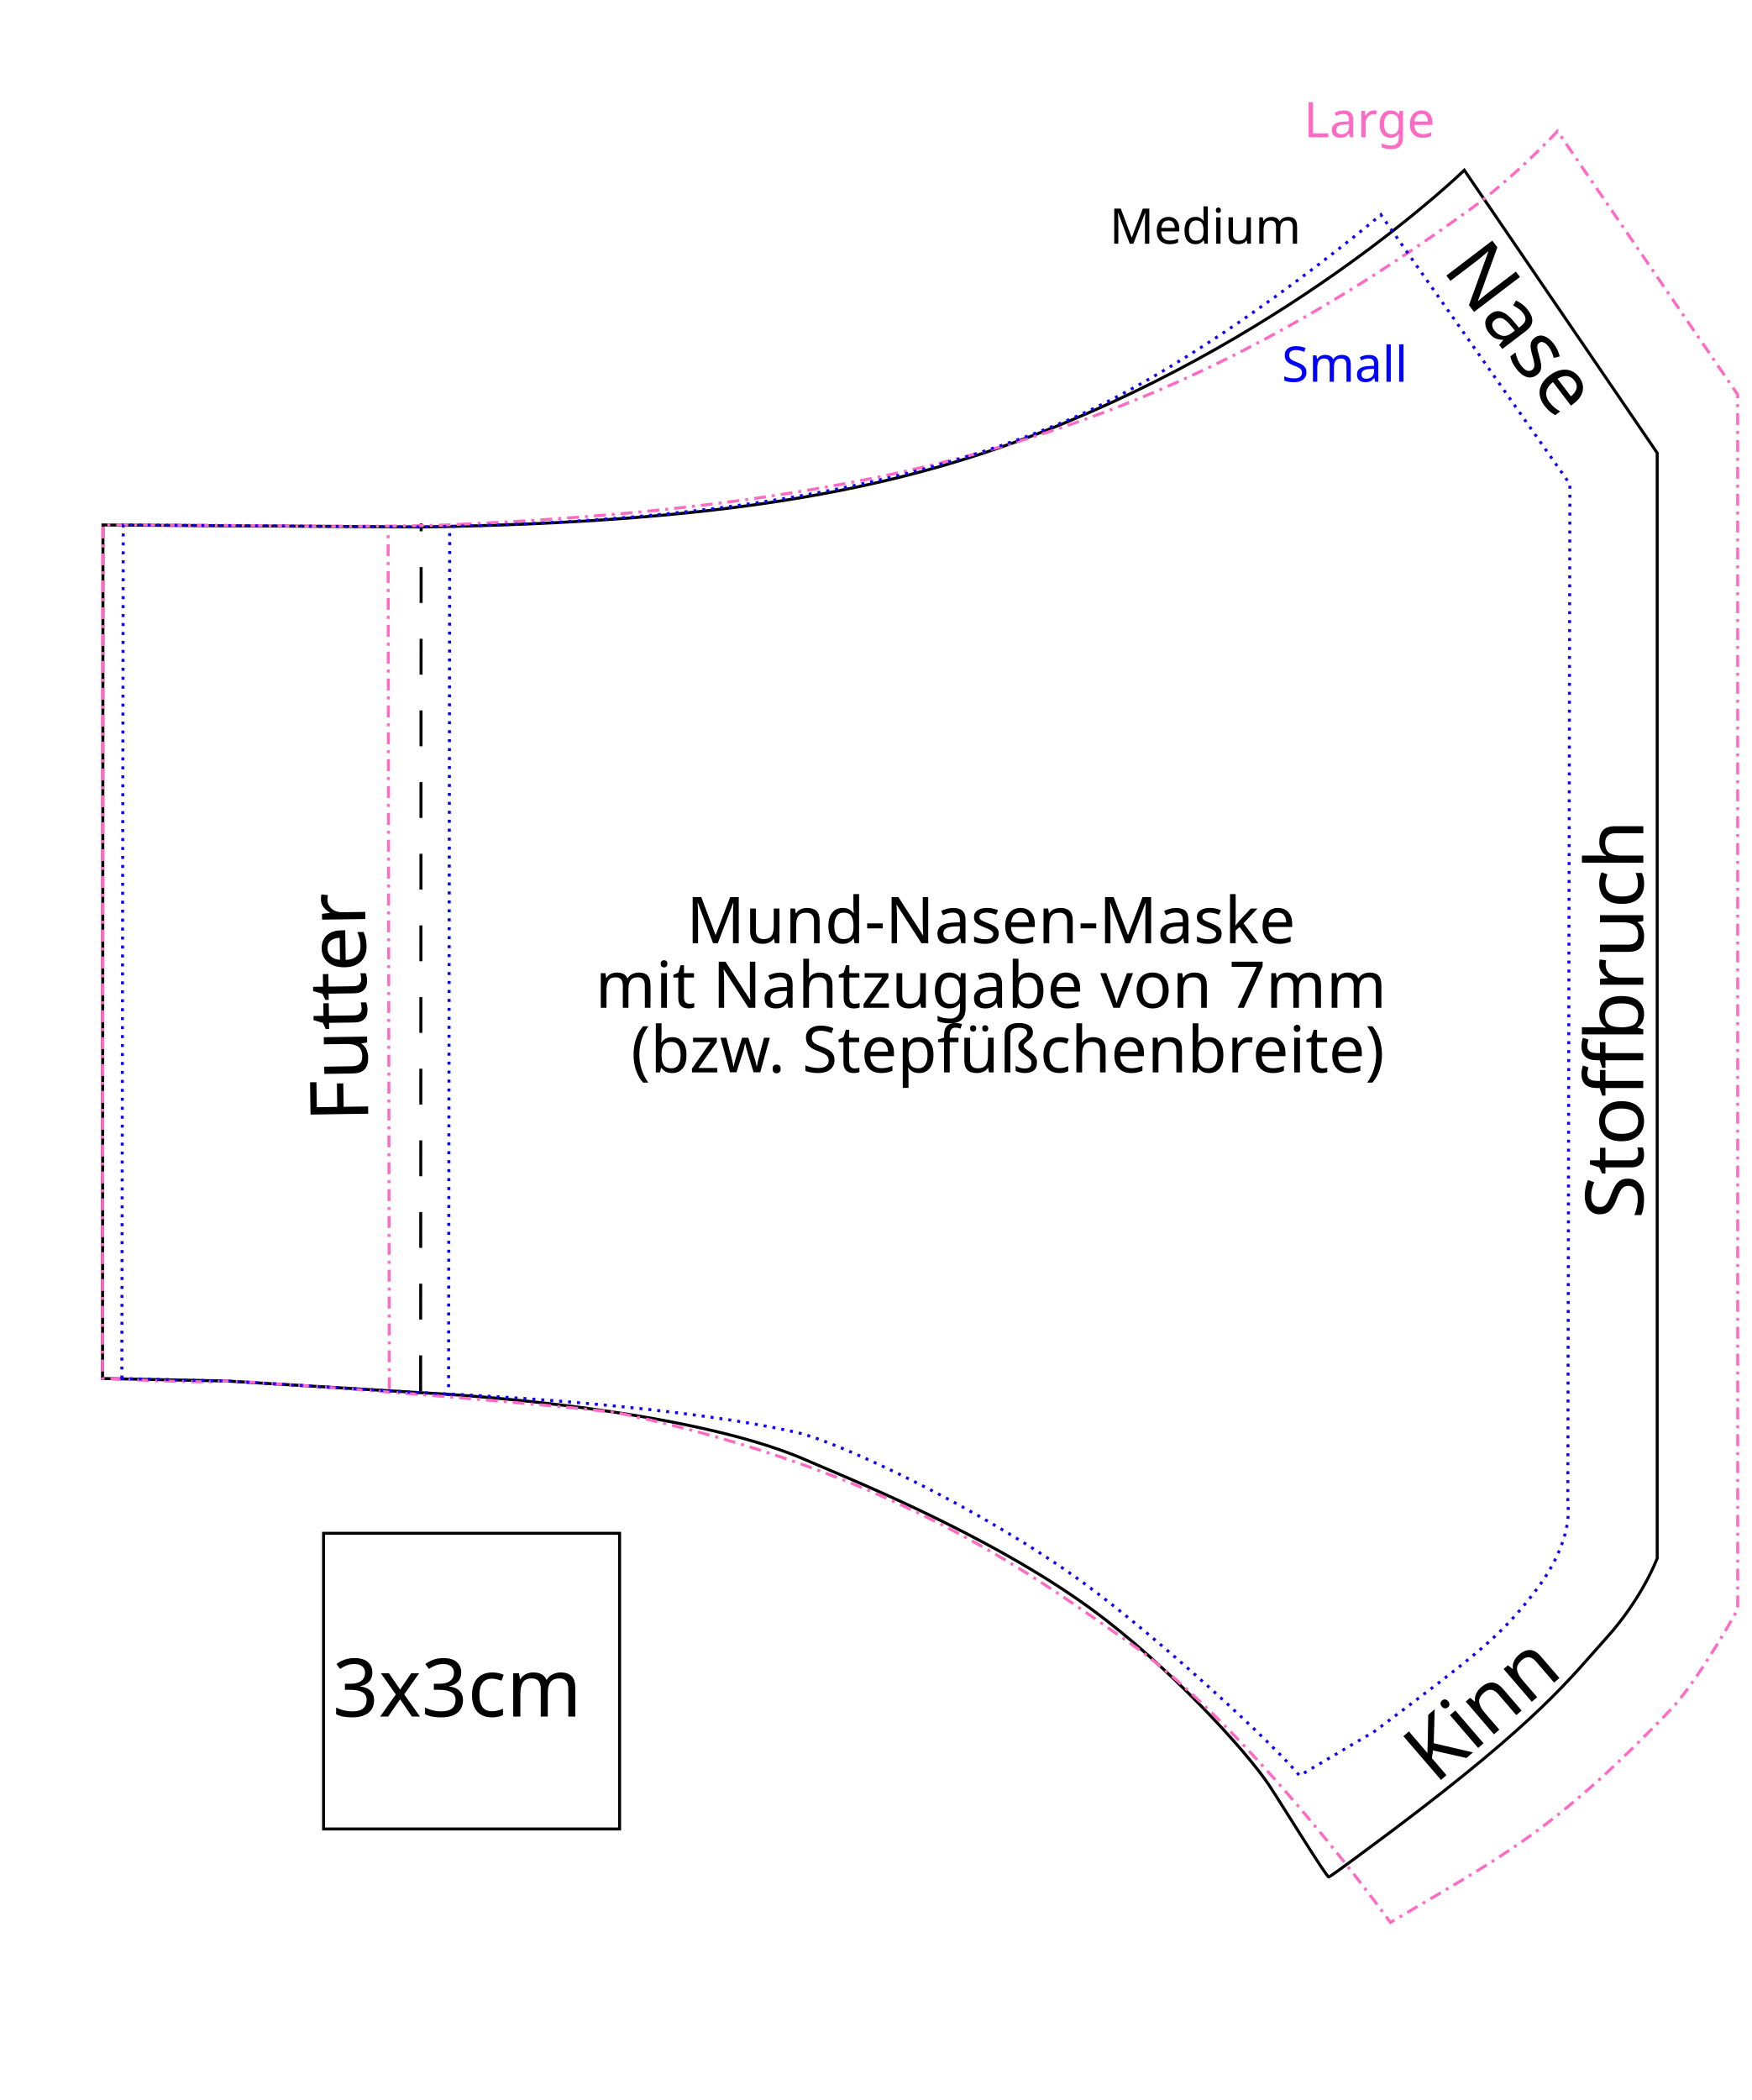
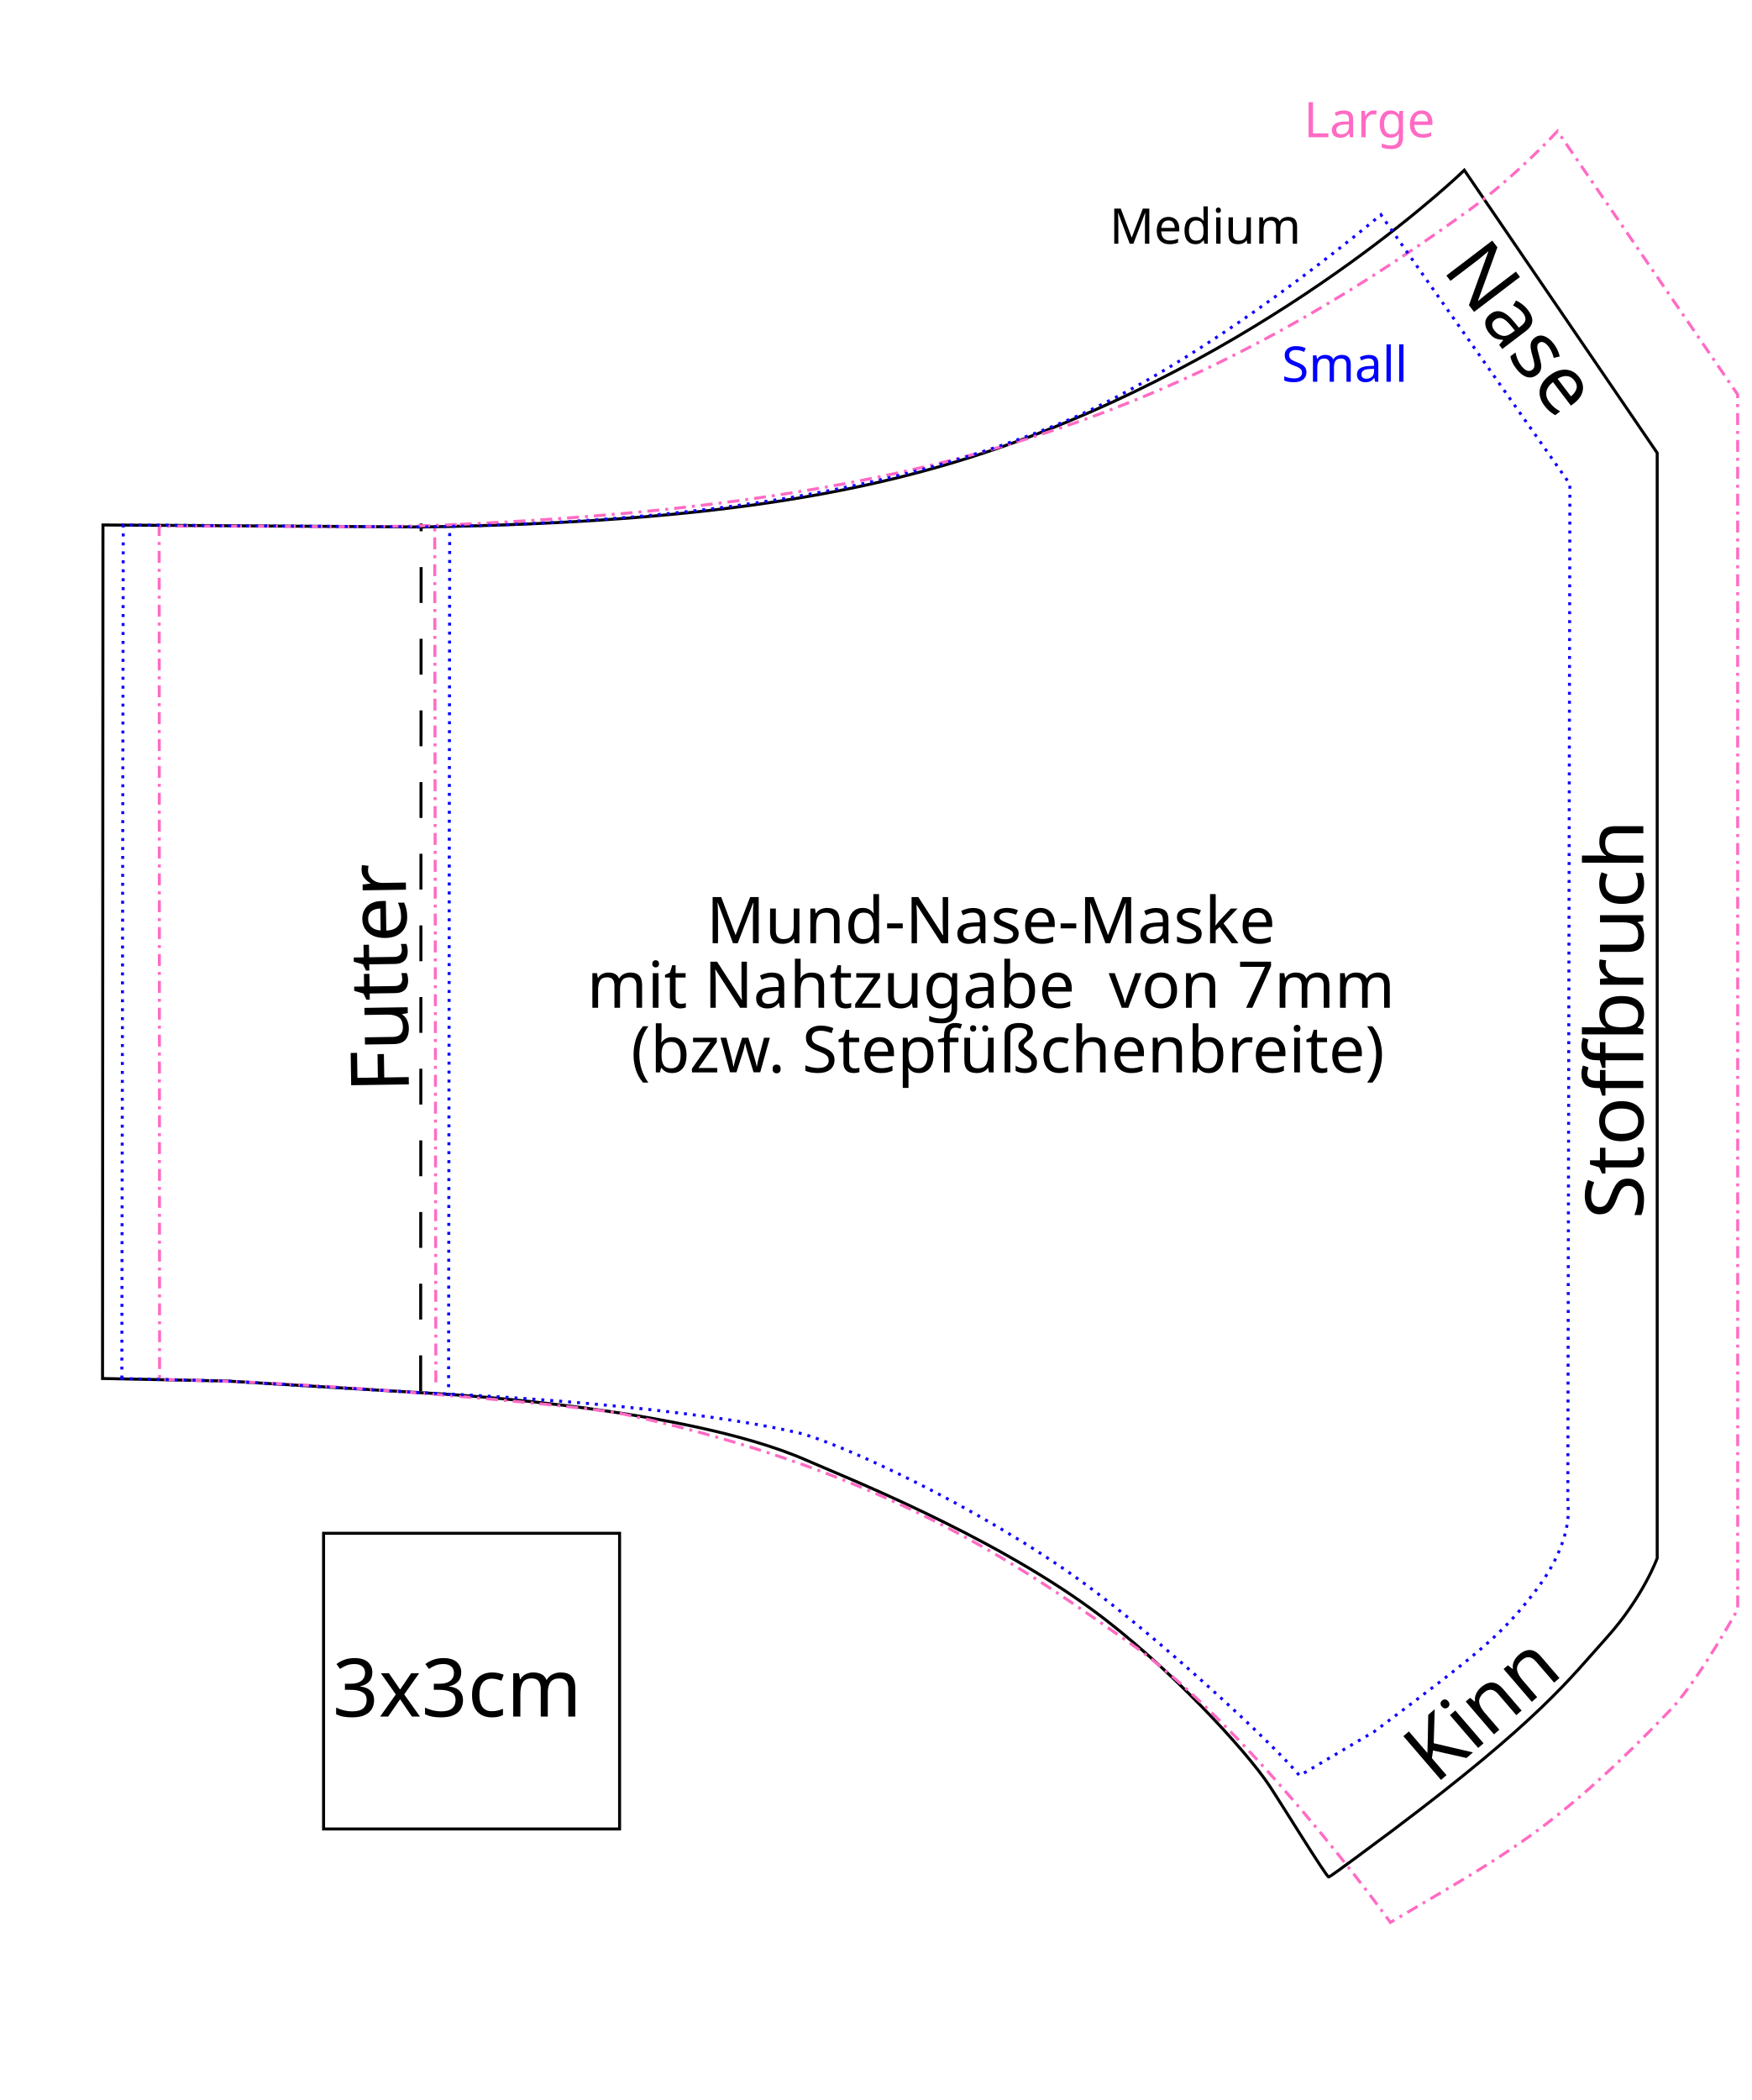
<svg xmlns="http://www.w3.org/2000/svg" version="1.1" id="svg2" width="176mm" height="211mm" viewBox="0 0 665.197 797.481">
  <defs id="defs6" />
  <g id="layer1" transform="translate(0,-325.0395)">
    <rect style="fill:none;stroke:#000000;stroke-width:1.134;stroke-miterlimit:4;stroke-dasharray:none;stroke-opacity:1" id="rect4524" width="112.427" height="112.29" x="122.894" y="907.308" ry="0" />
    <text xml:space="preserve" style="font-style:normal;font-weight:normal;font-size:92px;line-height:1.25;font-family:sans-serif;letter-spacing:0px;word-spacing:0px;fill:#000000;fill-opacity:1;stroke:none;stroke-width:2.3" x="126.29" y="976.906" id="text4528">
      <tspan id="tspan4526" x="126.29" y="976.906" style="font-style:normal;font-variant:normal;font-weight:normal;font-stretch:normal;font-size:30.667px;font-family:sans-serif;-inkscape-font-specification:'sans-serif, Normal';font-variant-ligatures:normal;font-variant-caps:normal;font-variant-numeric:normal;font-feature-settings:normal;text-align:start;writing-mode:lr-tb;text-anchor:start;stroke-width:2.3">3x3cm</tspan>
    </text>
    <text xml:space="preserve" style="font-style:normal;font-weight:normal;font-size:24.533px;line-height:1;font-family:sans-serif;letter-spacing:0px;word-spacing:0px;fill:#000000;fill-opacity:1;stroke:none;stroke-width:2.3" x="398.693" y="683.219" id="text4554">
-       <tspan x="398.693" y="683.219" id="tspan4556" style="font-style:normal;font-variant:normal;font-weight:normal;font-stretch:normal;font-size:24.533px;font-family:sans-serif;-inkscape-font-specification:'sans-serif, Normal';font-variant-ligatures:normal;font-variant-caps:normal;font-variant-numeric:normal;font-feature-settings:normal;text-align:center;writing-mode:lr-tb;text-anchor:middle;stroke-width:2.3">Mund-Nasen-Maske</tspan>
-       <tspan x="398.693" y="707.753" id="tspan4560" style="font-style:normal;font-variant:normal;font-weight:normal;font-stretch:normal;font-size:24.533px;font-family:sans-serif;-inkscape-font-specification:'sans-serif, Normal';font-variant-ligatures:normal;font-variant-caps:normal;font-variant-numeric:normal;font-feature-settings:normal;text-align:center;writing-mode:lr-tb;text-anchor:middle;stroke-width:2.3">mit Nahtzugabe von 7mm</tspan>
-       <tspan x="398.693" y="732.286" id="tspan4562" style="font-style:normal;font-variant:normal;font-weight:normal;font-stretch:normal;font-size:24.533px;font-family:sans-serif;-inkscape-font-specification:'sans-serif, Normal';font-variant-ligatures:normal;font-variant-caps:normal;font-variant-numeric:normal;font-feature-settings:normal;text-align:center;writing-mode:lr-tb;text-anchor:middle;stroke-width:2.3">(bzw. Stepfüßchenbreite)</tspan>
+       <tspan x="398.693" y="683.219" id="tspan4556" style="font-style:normal;font-variant:normal;font-weight:normal;font-stretch:normal;font-size:24.533px;font-family:sans-serif;-inkscape-font-specification:'sans-serif, Normal';font-variant-ligatures:normal;font-variant-caps:normal;font-variant-numeric:normal;font-feature-settings:normal;text-align:center;writing-mode:lr-tb;text-anchor:middle;stroke-width:2.3">Mund-Nase-Maske</tspan>
+       <tspan x="398.693" y="707.753" id="tspan4562" style="font-style:normal;font-variant:normal;font-weight:normal;font-stretch:normal;font-size:24.533px;font-family:sans-serif;-inkscape-font-specification:'sans-serif, Normal';font-variant-ligatures:normal;font-variant-caps:normal;font-variant-numeric:normal;font-feature-settings:normal;text-align:center;writing-mode:lr-tb;text-anchor:middle;stroke-width:2.3">mit Nahtzugabe  von 7mm</tspan>
+       <tspan x="398.693" y="732.286" style="font-style:normal;font-variant:normal;font-weight:normal;font-stretch:normal;font-size:24.533px;font-family:sans-serif;-inkscape-font-specification:'sans-serif, Normal';font-variant-ligatures:normal;font-variant-caps:normal;font-variant-numeric:normal;font-feature-settings:normal;text-align:center;writing-mode:lr-tb;text-anchor:middle;stroke-width:2.3" id="tspan973">(bzw. Stepfüßchenbreite)</tspan>
    </text>
-     <text xml:space="preserve" style="font-style:normal;font-weight:normal;font-size:92px;line-height:1.25;font-family:sans-serif;letter-spacing:0px;word-spacing:0px;fill:#000000;fill-opacity:1;stroke:none;stroke-width:2.3" x="-752.919" y="128.846" id="text4532" transform="rotate(-90.84161)">
-       <tspan id="tspan4530" x="-752.919" y="128.846" style="font-style:normal;font-variant:normal;font-weight:normal;font-stretch:normal;font-size:30.667px;font-family:sans-serif;-inkscape-font-specification:'sans-serif, Normal';font-variant-ligatures:normal;font-variant-caps:normal;font-variant-numeric:normal;font-feature-settings:normal;text-align:start;writing-mode:lr-tb;text-anchor:start;stroke-width:2.3">Futter</tspan>
+     <text xml:space="preserve" style="font-style:normal;font-weight:normal;font-size:92px;line-height:1.25;font-family:sans-serif;letter-spacing:0px;word-spacing:0px;fill:#000000;fill-opacity:1;stroke:none;stroke-width:2.3" x="-742.004" y="144.436" id="text4532" transform="rotate(-90.84161)">
+       <tspan id="tspan4530" x="-742.004" y="144.436" style="font-style:normal;font-variant:normal;font-weight:normal;font-stretch:normal;font-size:30.667px;font-family:sans-serif;-inkscape-font-specification:'sans-serif, Normal';font-variant-ligatures:normal;font-variant-caps:normal;font-variant-numeric:normal;font-feature-settings:normal;text-align:start;writing-mode:lr-tb;text-anchor:start;stroke-width:2.3">Futter</tspan>
    </text>
    <text xml:space="preserve" style="font-style:normal;font-weight:normal;font-size:92px;line-height:1.25;font-family:sans-serif;letter-spacing:0px;word-spacing:0px;fill:#000000;fill-opacity:1;stroke:none;stroke-width:2.3" x="-787.842" y="624.328" id="text4536" transform="rotate(-89.98344)">
-       <tspan id="tspan4534" x="-787.842" y="624.328" style="font-size:30.667px;stroke-width:2.3">Stoffbruch</tspan>
+       <tspan id="tspan4534" x="-787.842" y="624.328" style="font-size:30.667px;stroke-width:2.3">Stoffbruch  </tspan>
    </text>
    <text xml:space="preserve" style="font-style:normal;font-weight:normal;font-size:92px;line-height:1.25;font-family:sans-serif;letter-spacing:0px;word-spacing:0px;fill:#000000;fill-opacity:1;stroke:none;stroke-width:2.3" x="671.69" y="-176.744" id="text4540" transform="rotate(52.71145)">
      <tspan id="tspan4538" x="671.69" y="-176.744" style="font-style:normal;font-variant:normal;font-weight:normal;font-stretch:normal;font-size:30.667px;font-family:sans-serif;-inkscape-font-specification:'sans-serif, Normal';font-variant-ligatures:normal;font-variant-caps:normal;font-variant-numeric:normal;font-feature-settings:normal;text-align:start;writing-mode:lr-tb;text-anchor:start;stroke-width:2.3">Nase</tspan>
    </text>
    <text xml:space="preserve" style="font-style:normal;font-weight:normal;font-size:92px;line-height:1.25;font-family:sans-serif;letter-spacing:0px;word-spacing:0px;fill:#000000;fill-opacity:1;stroke:none;stroke-width:2.3" x="-240.544" y="1115.805" id="text4540-4" transform="rotate(-40.68795)">
      <tspan id="tspan4538-8" x="-240.544" y="1115.805" style="font-style:normal;font-variant:normal;font-weight:normal;font-stretch:normal;font-size:30.667px;font-family:sans-serif;-inkscape-font-specification:'sans-serif, Normal';font-variant-ligatures:normal;font-variant-caps:normal;font-variant-numeric:normal;font-feature-settings:normal;text-align:start;writing-mode:lr-tb;text-anchor:start;stroke-width:2.3">Kinn</tspan>
    </text>
    <g id="g1060" transform="translate(-55.59255,6.13711)">
      <path id="path856" d="m 94.536,842.396 0.16,-324.134 121.26,0.761 c 113.419,-1.823 177.707,-13.52 235.767,-36.203 96.908,-37.861 160.021,-99.29 160.021,-99.29 l 73.263,107.388 v 419.718 c 0,0 -5.398,14.845 -19.28,30.269 -13.881,15.424 -25.226,31.028 -81.167,73.07 -5.736,4.311 -23.521,17.544 -24.292,17.737 -0.771,0.193 -17.871,-27.622 -22.557,-34.703 -8.676,-13.11 -38.325,-45.651 -67.672,-67.093 C 430.797,901.244 375.947,879.609 361.879,873.426 313.868,852.327 215.354,847.785 215.354,847.785 l -73.648,-4.434 z" style="fill:none;stroke:#000000;stroke-width:1.134;stroke-linecap:butt;stroke-linejoin:miter;stroke-miterlimit:4;stroke-dasharray:none;stroke-opacity:1" />
      <path id="path858" d="m 215.354,847.206 0.193,-329.489" style="fill:none;stroke:#000000;stroke-width:1.134;stroke-linecap:butt;stroke-linejoin:miter;stroke-miterlimit:4;stroke-dasharray:13.606, 13.606;stroke-dashoffset:0;stroke-opacity:1" />
    </g>
    <text xml:space="preserve" style="font-style:normal;font-weight:normal;font-size:24.533px;line-height:1;font-family:sans-serif;letter-spacing:0px;word-spacing:0px;fill:#000000;fill-opacity:1;stroke:none;stroke-width:2.3" x="473.707" y="417.591" id="text4554-1">
      <tspan x="473.707" y="417.591" id="tspan4562-3" style="font-style:normal;font-variant:normal;font-weight:normal;font-stretch:normal;font-size:18.667px;font-family:sans-serif;-inkscape-font-specification:'sans-serif, Normal';font-variant-ligatures:normal;font-variant-caps:normal;font-variant-numeric:normal;font-feature-settings:normal;text-align:center;writing-mode:lr-tb;text-anchor:middle;stroke-width:2.3">Medium</tspan>
    </text>
-     <path style="fill:none;stroke:#ff6bc4;stroke-width:1.134;stroke-linecap:butt;stroke-linejoin:miter;stroke-miterlimit:4;stroke-dasharray:4.535, 2.268, 1.134, 2.268;stroke-dashoffset:0;stroke-opacity:1" d="m 174.624,524.162 c 177.461,-8.054 274.04,-40.244 383.609,-119.522 17.586,-12.724 33.308,-29.792 33.308,-29.792 l 68.429,100.015 0.017,461.286 c 0,0 -13.214,24.198 -24.281,36.884 -45.734,47.929 -65.768,57.173 -107.622,82.053 0,0 -54.205,-75.321 -100.048,-106.869 -32.097,-22.089 -85.54,-63.778 -191.992,-86.347 -11.411,-2.419 -146.52,-13.213 -151.842,-12.326 -5.321,0.887 -45.259,-1.012 -45.259,-1.012 l 0.16,-324.134 c 56.759,-0.148 105.686,1.304 135.521,-0.237 z" id="path3715" />
-     <path style="fill:none;stroke:#ff6bc4;stroke-width:1.134;stroke-linecap:butt;stroke-linejoin:miter;stroke-miterlimit:4;stroke-dasharray:4.535, 2.268, 1.134, 2.268;stroke-dashoffset:0;stroke-opacity:1" d="M 147.845,852.594 147.412,526.754" id="path3717" />
+     <path style="fill:none;stroke:#ff6bc4;stroke-width:1.134;stroke-linecap:butt;stroke-linejoin:miter;stroke-miterlimit:4;stroke-dasharray:4.535, 2.268, 1.134, 2.268;stroke-dashoffset:0;stroke-opacity:1" d="m 174.624,524.162 c 177.461,-8.054 274.04,-40.244 383.609,-119.522 17.586,-12.724 33.308,-29.792 33.308,-29.792 l 68.429,100.015 0.017,461.286 c 0,0 -13.214,24.198 -24.281,36.884 -45.734,47.929 -65.768,57.173 -107.622,82.053 0,0 -54.205,-75.321 -100.048,-106.869 C 395.94,926.129 342.496,884.441 236.044,861.871 224.633,859.451 138.873,851.333 84.203,849.545 76.732,849.301 60.61,848.836 60.61,848.836 L 60.451,524.854 c 56.759,-0.148 84.338,0.849 114.173,-0.692 z" id="path3715" />
+     <path style="fill:none;stroke:#ff6bc4;stroke-width:1.134;stroke-linecap:butt;stroke-linejoin:miter;stroke-miterlimit:4;stroke-dasharray:4.535, 2.268, 1.134, 2.268;stroke-dashoffset:0;stroke-opacity:1" d="M 165.538,849.997 165.106,524.157" id="path3717" />
    <text xml:space="preserve" style="font-style:normal;font-weight:normal;font-size:24.533px;line-height:1;font-family:sans-serif;letter-spacing:0px;word-spacing:0px;fill:#ff6bc4;fill-opacity:1;stroke:none;stroke-width:2.3" x="536.037" y="377.166" id="text4554-1-9">
      <tspan x="536.037" y="377.166" id="tspan4562-3-0" style="font-style:normal;font-variant:normal;font-weight:normal;font-stretch:normal;font-size:18.667px;font-family:sans-serif;-inkscape-font-specification:'sans-serif, Normal';font-variant-ligatures:normal;font-variant-caps:normal;font-variant-numeric:normal;font-feature-settings:normal;text-align:center;writing-mode:lr-tb;text-anchor:middle;fill:#ff6bc4;fill-opacity:1;stroke-width:2.3">Large</tspan>
    </text>
    <path style="fill:none;stroke:#1000ff;stroke-width:1.134;stroke-linecap:butt;stroke-linejoin:miter;stroke-miterlimit:4;stroke-dasharray:1.134, 2.268;stroke-dashoffset:0;stroke-opacity:1" d="m 46.27,848.533 0.545,-324.134 113.548,0.761 c 113.419,-1.823 185.447,-15.959 243.093,-39.673 54.919,-22.592 121.01,-78.897 121.01,-78.897 l 71.786,102.281 -0.787,387.719 c 0,0 2.648,13.216 -12.597,33.002 -12.665,16.437 -20.766,22.95 -60.894,52.995 L 493.577,999.348 C 484.515,988.166 440.707,947.47 411.361,926.028 372.12,897.356 318.175,872.606 303.202,869.153 251.919,857.323 159.761,853.922 159.761,853.922 l -73.648,-4.434 z" id="path856-6" />
    <path style="fill:none;stroke:#0000ff;stroke-width:1.134;stroke-linecap:butt;stroke-linejoin:miter;stroke-miterlimit:4;stroke-dasharray:1.134, 2.268;stroke-dashoffset:0;stroke-opacity:1" d="M 170.372,855.205 170.791,525.988" id="path858-4" />
    <text xml:space="preserve" style="font-style:normal;font-weight:normal;font-size:24.533px;line-height:1;font-family:sans-serif;letter-spacing:0px;word-spacing:0px;fill:#0000ff;fill-opacity:1;stroke:none;stroke-width:2.3" x="526.672" y="470.001" id="text4554-1-95">
      <tspan x="526.672" y="470.001" id="tspan4562-3-04" style="font-style:normal;font-variant:normal;font-weight:normal;font-stretch:normal;font-size:18.667px;font-family:sans-serif;-inkscape-font-specification:'sans-serif, Normal';font-variant-ligatures:normal;font-variant-caps:normal;font-variant-numeric:normal;font-feature-settings:normal;text-align:center;writing-mode:lr-tb;text-anchor:middle;fill:#0000ff;fill-opacity:1;stroke-width:2.3">Small</tspan>
    </text>
    <flowRoot xml:space="preserve" id="flowRoot968" style="font-style:normal;font-weight:normal;font-size:10.667px;line-height:1;font-family:sans-serif;letter-spacing:0px;word-spacing:0px;fill:#000000;fill-opacity:1;stroke:none">
      <flowRegion id="flowRegion970">
        <rect id="rect972" width="706.407" height="726.458" x="720.288" y="-84.757" />
      </flowRegion>
      <flowPara id="flowPara974" />
    </flowRoot>
  </g>
</svg>
